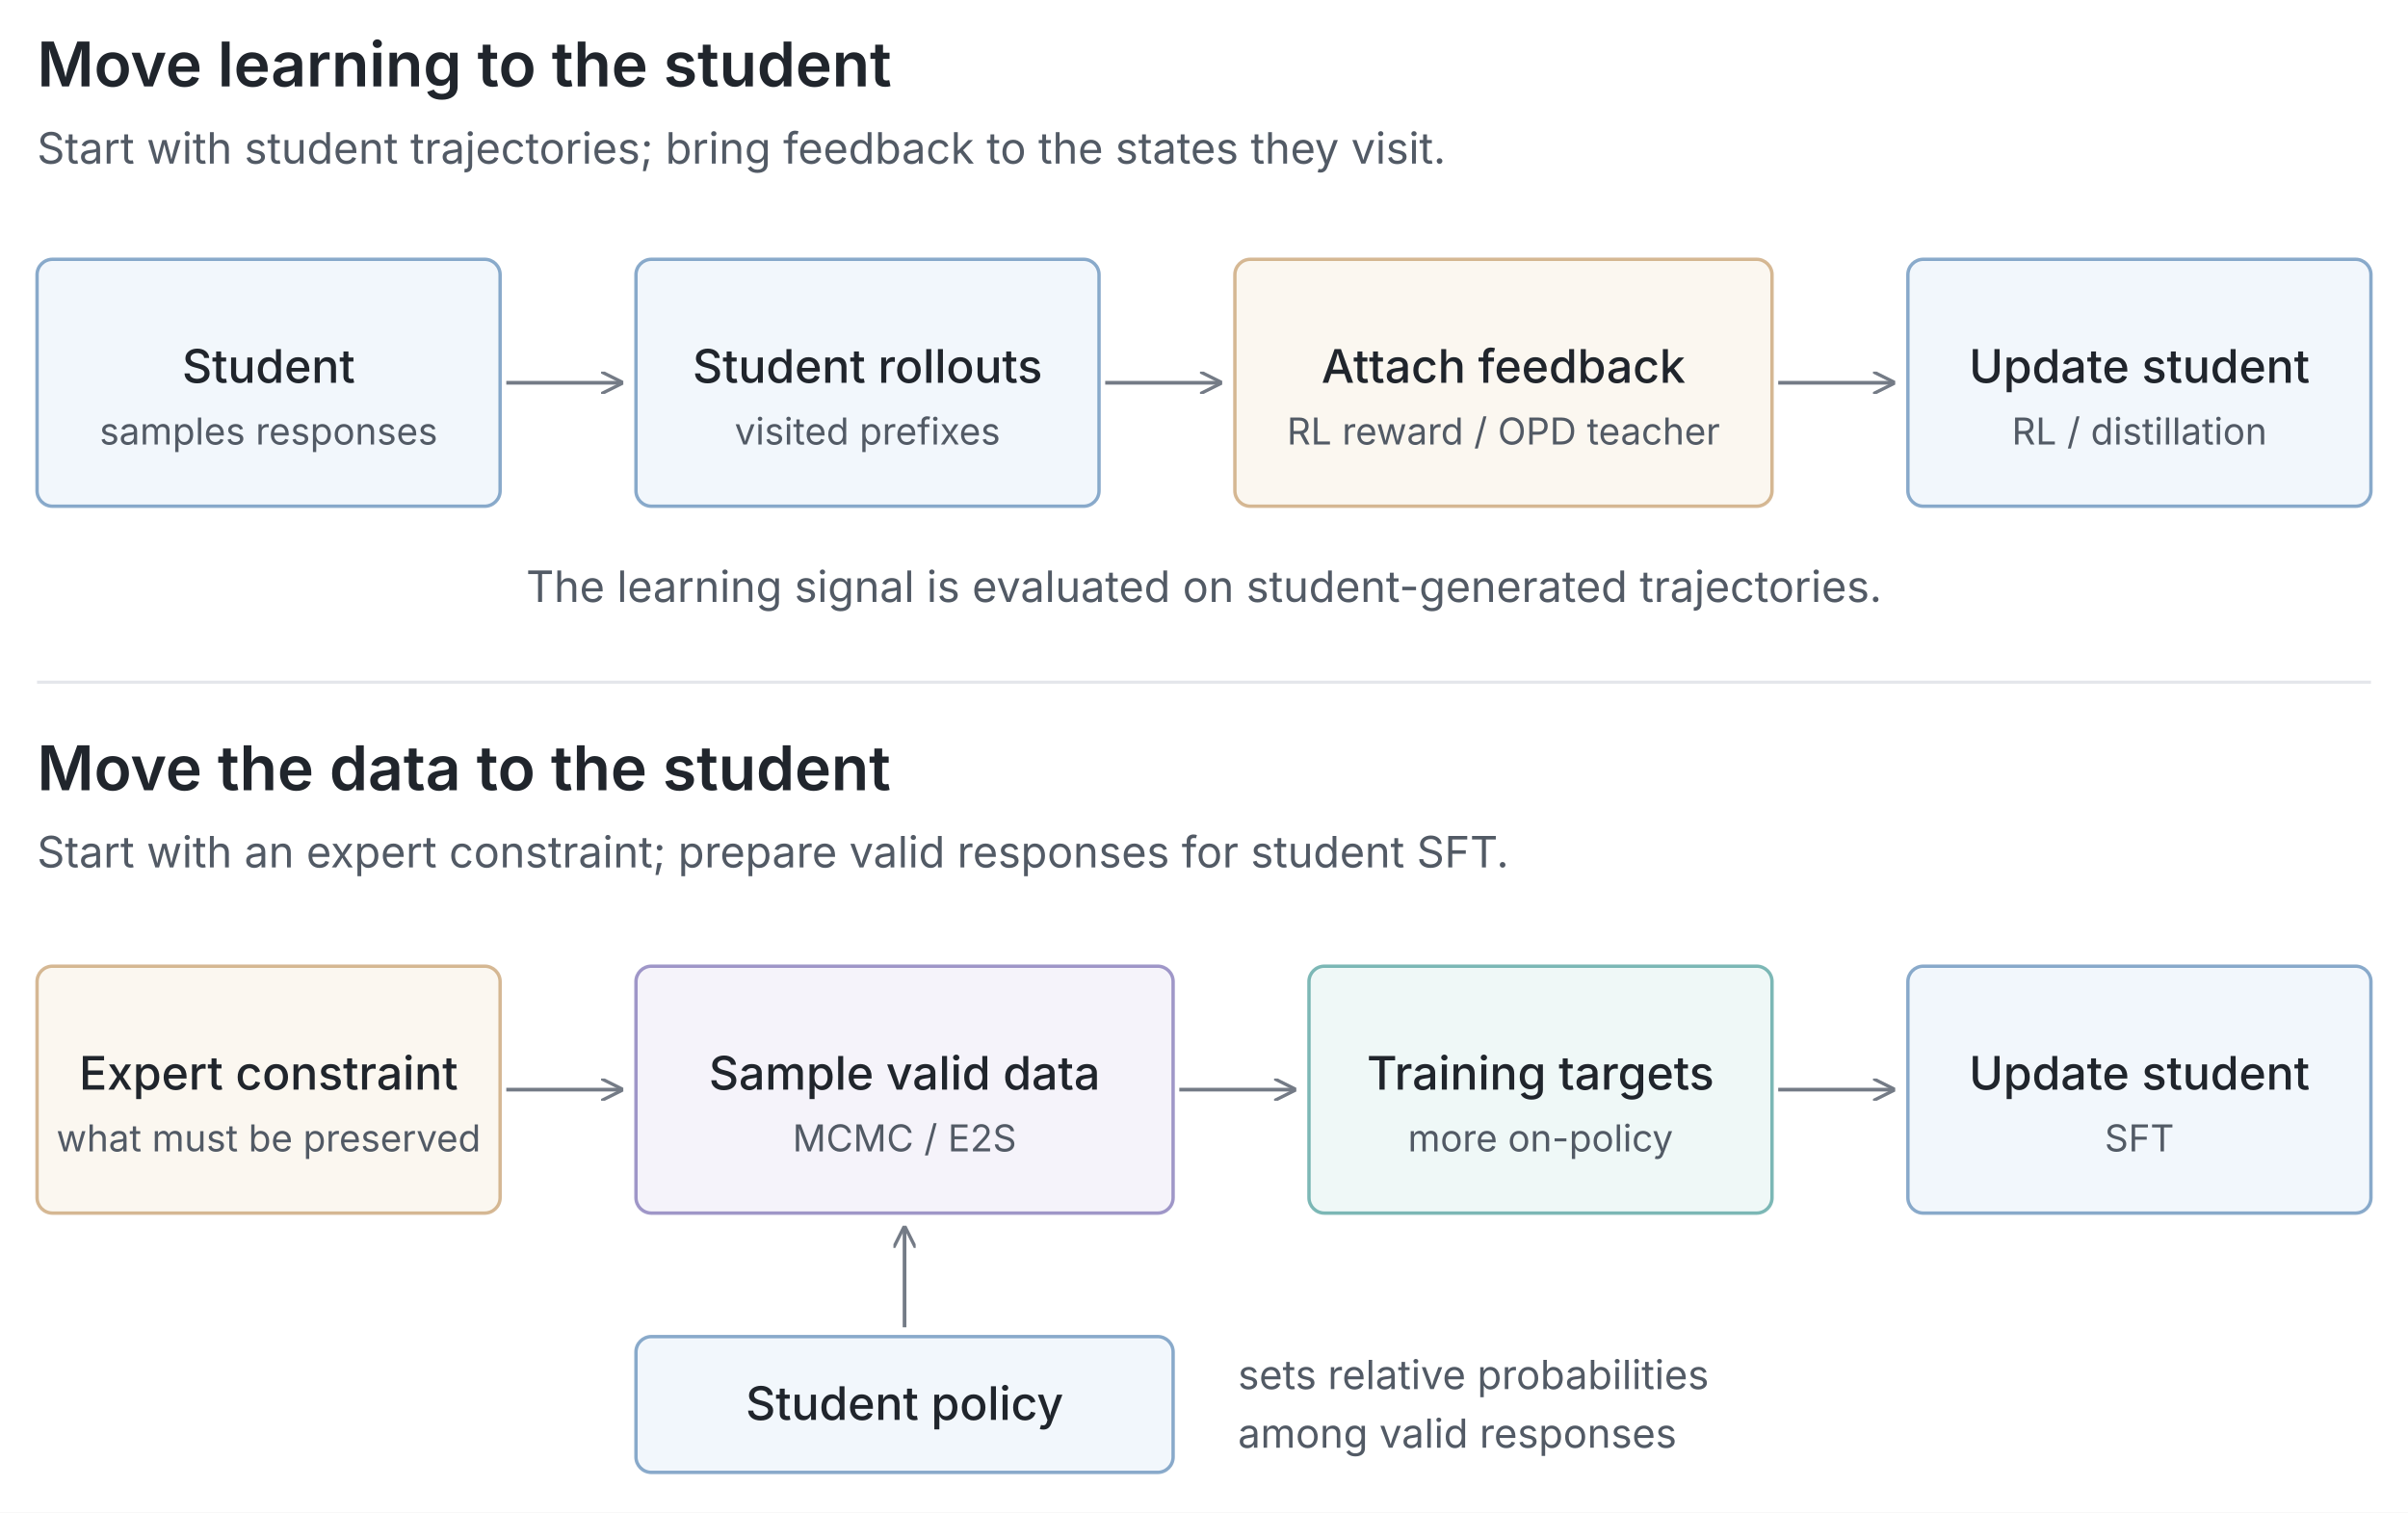
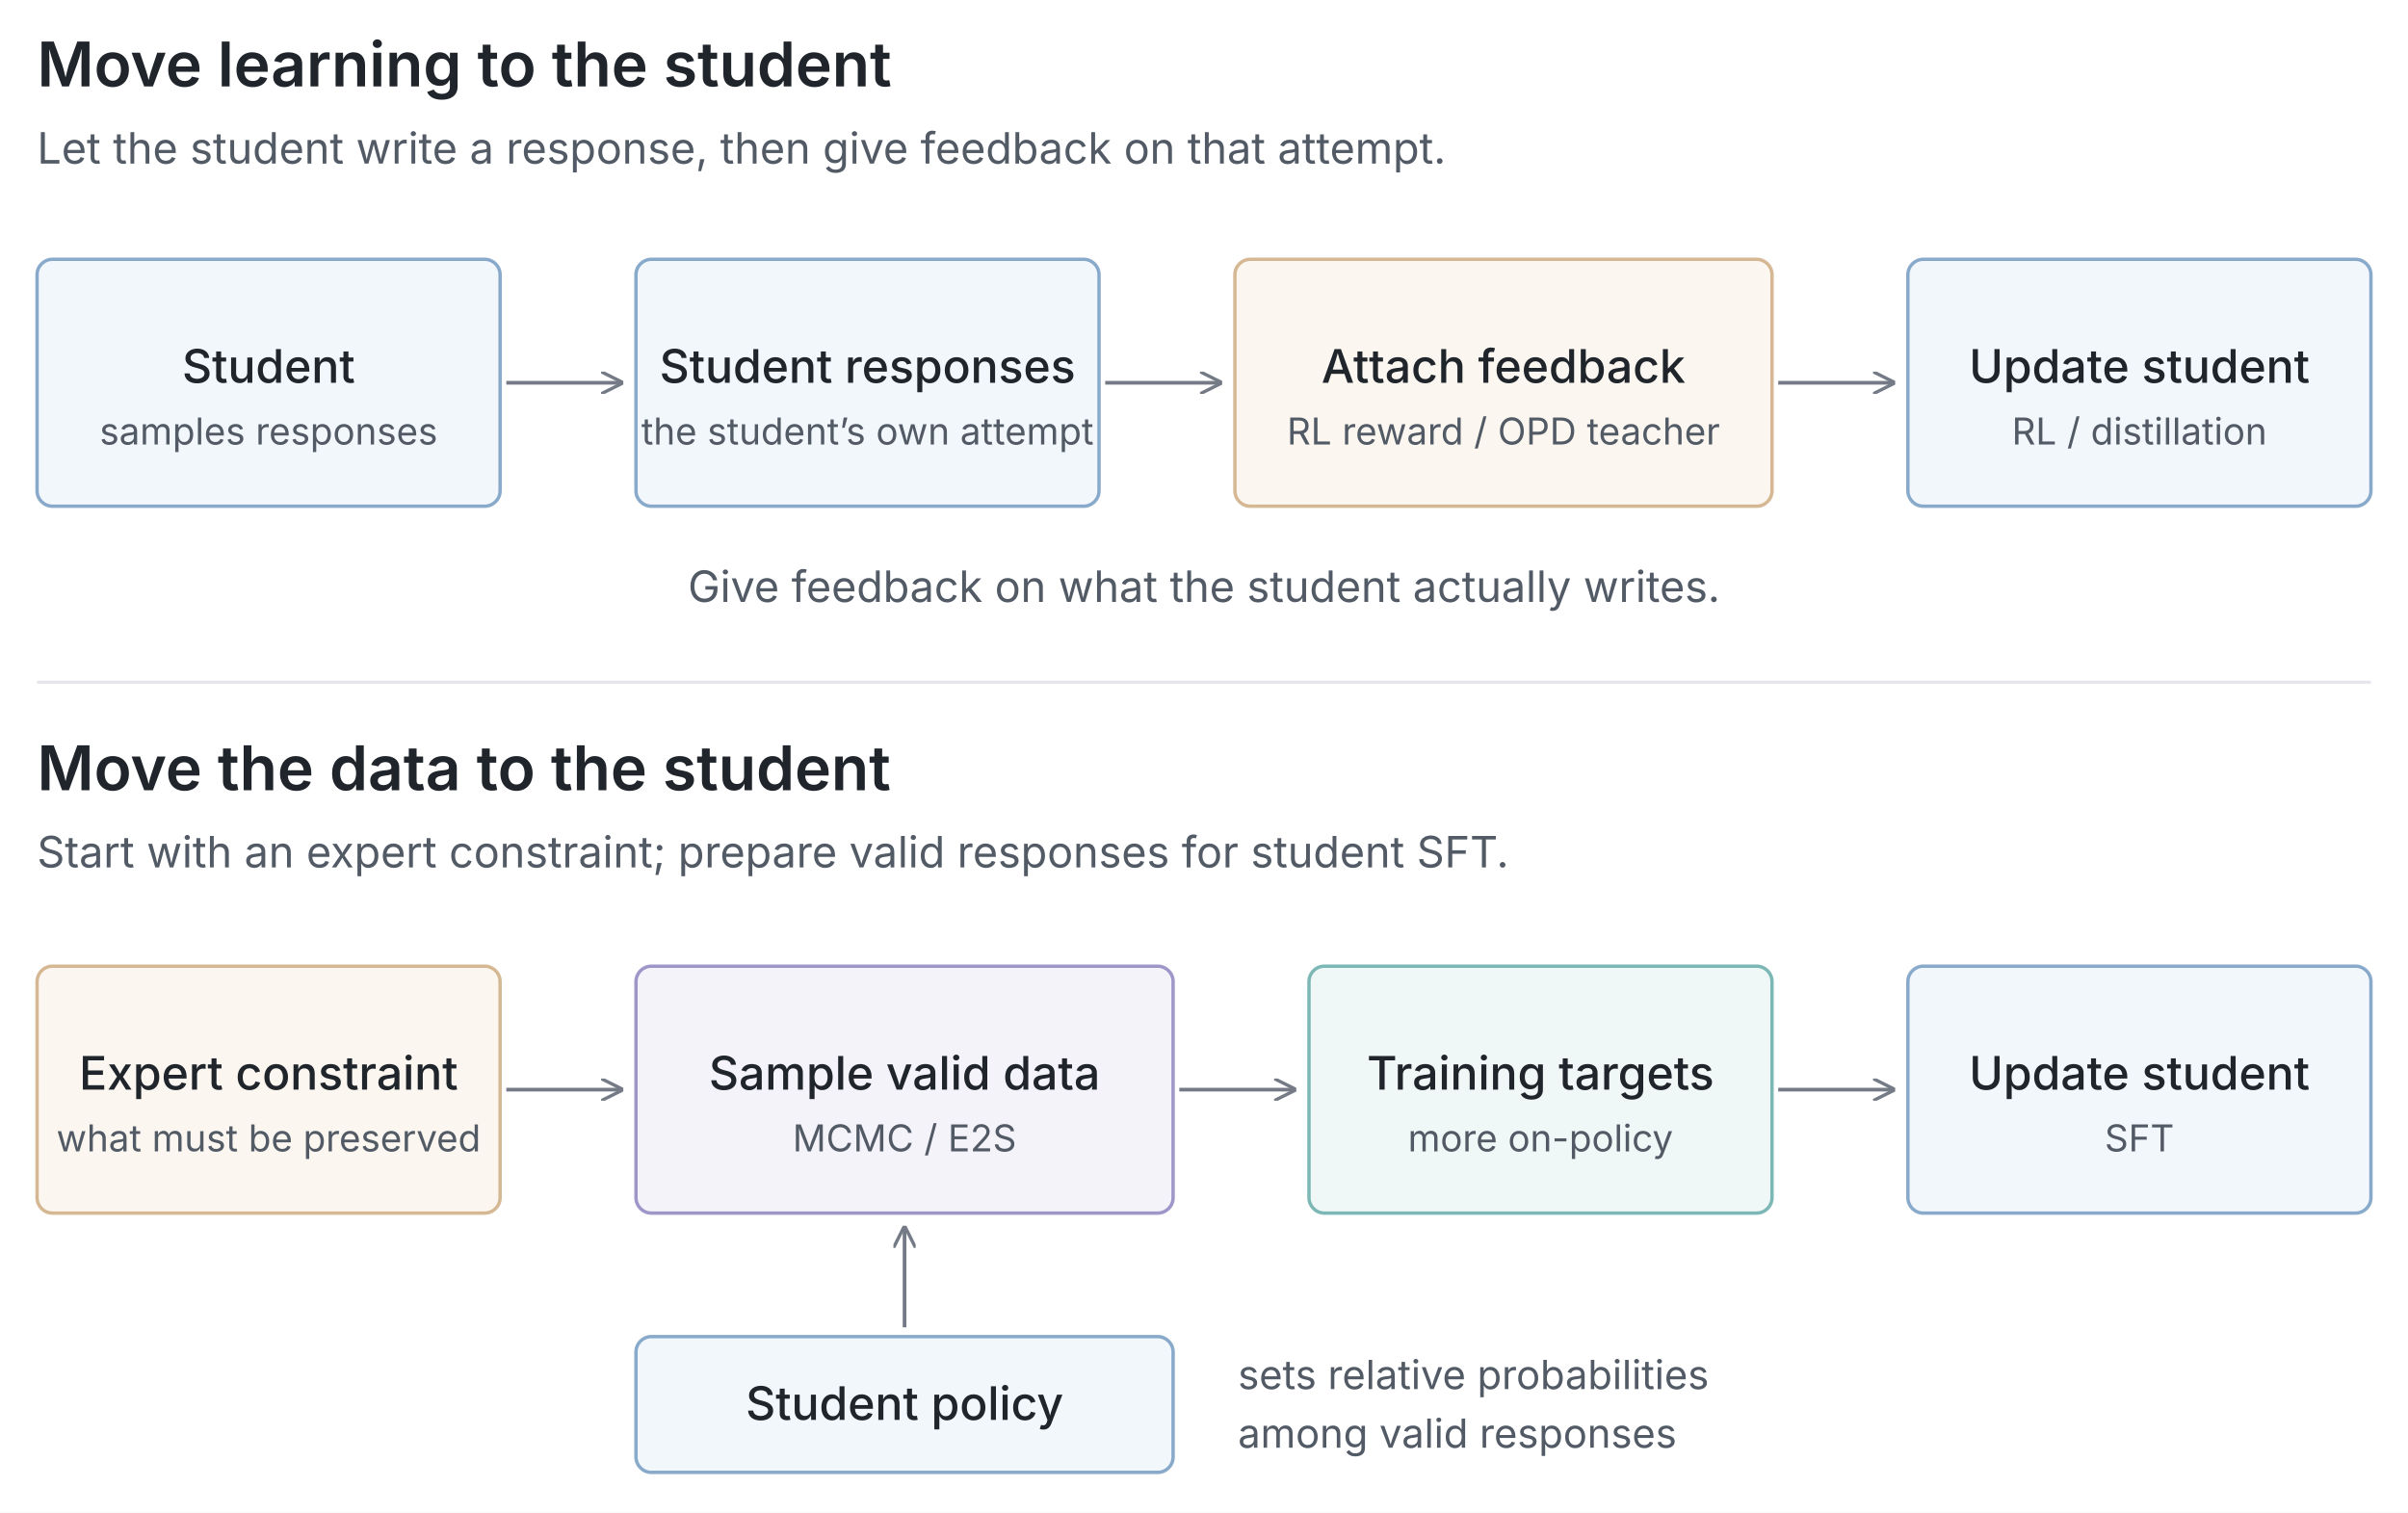
<svg xmlns="http://www.w3.org/2000/svg" viewBox="0 0 780 490" role="img">
  <defs>
    <marker id="arrow" viewBox="0 0 8 8" refX="7" refY="4" markerWidth="6" markerHeight="6" orient="auto-start-reverse">
      <path d="M0 0 L8 4 L0 8" fill="none" stroke="#747b86" stroke-width="1.2" />
    </marker>
  </defs>
  <rect width="100%" height="100%" fill="white" />
  <g font-family="Inter, Helvetica Neue, Arial, sans-serif" fill="#20252c">
    <text x="12" y="28" text-anchor="start" font-size="20" font-weight="600" fill="#20252c">Move learning to the student</text>
-     <text x="12" y="53" text-anchor="start" font-size="14" font-weight="400" fill="#525a65">Start with student trajectories; bring feedback to the states they visit.</text>
+     <text x="12" y="53" text-anchor="start" font-size="14" font-weight="400" fill="#525a65">Let the student write a response, then give feedback on that attempt.</text>
    <rect x="12" y="84" width="150" height="80" rx="5" fill="#f2f7fc" stroke="#3e73a8" stroke-opacity=".6" stroke-width="1.1" />
    <text x="87.0" y="124.0" text-anchor="middle" font-size="15" font-weight="500" fill="#20252c">Student</text>
    <text x="87.0" y="144.0" text-anchor="middle" font-size="12" font-weight="400" fill="#525a65">samples responses</text>
    <rect x="206" y="84" width="150" height="80" rx="5" fill="#f2f7fc" stroke="#3e73a8" stroke-opacity=".6" stroke-width="1.1" />
-     <text x="281.0" y="124.0" text-anchor="middle" font-size="15" font-weight="500" fill="#20252c">Student rollouts</text>
-     <text x="281.0" y="144.0" text-anchor="middle" font-size="12" font-weight="400" fill="#525a65">visited prefixes</text>
+     <text x="281.0" y="124.0" text-anchor="middle" font-size="15" font-weight="500" fill="#20252c">Student responses</text>
+     <text x="281.0" y="144.0" text-anchor="middle" font-size="12" font-weight="400" fill="#525a65">the student’s own attempt</text>
    <rect x="400" y="84" width="174" height="80" rx="5" fill="#fbf7f0" stroke="#ba8b51" stroke-opacity=".6" stroke-width="1.1" />
    <text x="487.0" y="124.0" text-anchor="middle" font-size="15" font-weight="500" fill="#20252c">Attach feedback</text>
    <text x="487.0" y="144.0" text-anchor="middle" font-size="12" font-weight="400" fill="#525a65">RL reward / OPD teacher</text>
    <rect x="618" y="84" width="150" height="80" rx="5" fill="#f2f7fc" stroke="#3e73a8" stroke-opacity=".6" stroke-width="1.1" />
    <text x="693.0" y="124.0" text-anchor="middle" font-size="15" font-weight="500" fill="#20252c">Update student</text>
    <text x="693.0" y="144.0" text-anchor="middle" font-size="12" font-weight="400" fill="#525a65">RL / distillation</text>
    <path d="M164 124 H201" fill="none" stroke="#747b86" stroke-width="1.2" marker-end="url(#arrow)" />
    <path d="M358 124 H395" fill="none" stroke="#747b86" stroke-width="1.2" marker-end="url(#arrow)" />
    <path d="M576 124 H613" fill="none" stroke="#747b86" stroke-width="1.2" marker-end="url(#arrow)" />
-     <text x="390" y="195" text-anchor="middle" font-size="14" font-weight="400" fill="#525a65">The learning signal is evaluated on student-generated trajectories.</text>
+     <text x="390" y="195" text-anchor="middle" font-size="14" font-weight="400" fill="#525a65">Give feedback on what the student actually writes.</text>
    <path d="M12 221 H768" stroke="#e4e6eb" />
    <text x="12" y="256" text-anchor="start" font-size="20" font-weight="600" fill="#20252c">Move the data to the student</text>
    <text x="12" y="281" text-anchor="start" font-size="14" font-weight="400" fill="#525a65">Start with an expert constraint; prepare valid responses for student SFT.</text>
    <rect x="12" y="313" width="150" height="80" rx="5" fill="#fbf7f0" stroke="#ba8b51" stroke-opacity=".6" stroke-width="1.1" />
    <text x="87.0" y="353.0" text-anchor="middle" font-size="15" font-weight="500" fill="#20252c">Expert constraint</text>
    <text x="87.0" y="373.0" text-anchor="middle" font-size="12" font-weight="400" fill="#525a65">what must be preserved</text>
    <rect x="206" y="313" width="174" height="80" rx="5" fill="#f5f3fa" stroke="#6356a5" stroke-opacity=".6" stroke-width="1.1" />
    <text x="293.0" y="353.0" text-anchor="middle" font-size="15" font-weight="500" fill="#20252c">Sample valid data</text>
    <text x="293.0" y="373.0" text-anchor="middle" font-size="12" font-weight="400" fill="#525a65">MCMC / E2S</text>
    <rect x="424" y="313" width="150" height="80" rx="5" fill="#eff8f7" stroke="#2b8b88" stroke-opacity=".6" stroke-width="1.1" />
    <text x="499.0" y="353.0" text-anchor="middle" font-size="15" font-weight="500" fill="#20252c">Training targets</text>
    <text x="499.0" y="373.0" text-anchor="middle" font-size="12" font-weight="400" fill="#525a65">more on-policy</text>
    <rect x="618" y="313" width="150" height="80" rx="5" fill="#f2f7fc" stroke="#3e73a8" stroke-opacity=".6" stroke-width="1.1" />
    <text x="693.0" y="353.0" text-anchor="middle" font-size="15" font-weight="500" fill="#20252c">Update student</text>
    <text x="693.0" y="373.0" text-anchor="middle" font-size="12" font-weight="400" fill="#525a65">SFT</text>
    <path d="M164 353 H201" fill="none" stroke="#747b86" stroke-width="1.2" marker-end="url(#arrow)" />
    <path d="M382 353 H419" fill="none" stroke="#747b86" stroke-width="1.2" marker-end="url(#arrow)" />
    <path d="M576 353 H613" fill="none" stroke="#747b86" stroke-width="1.2" marker-end="url(#arrow)" />
    <rect x="206" y="433" width="174" height="44" rx="5" fill="#f2f7fc" stroke="#3e73a8" stroke-opacity=".6" stroke-width="1.1" />
    <text x="293.0" y="460.0" text-anchor="middle" font-size="15" font-weight="500" fill="#20252c">Student policy</text>
    <path d="M293 430 V398" fill="none" stroke="#747b86" stroke-width="1.2" marker-end="url(#arrow)" />
    <text x="401" y="450" text-anchor="start" font-size="13" font-weight="400" fill="#525a65">sets relative probabilities</text>
    <text x="401" y="469" text-anchor="start" font-size="13" font-weight="400" fill="#525a65">among valid responses</text>
  </g>
</svg>
